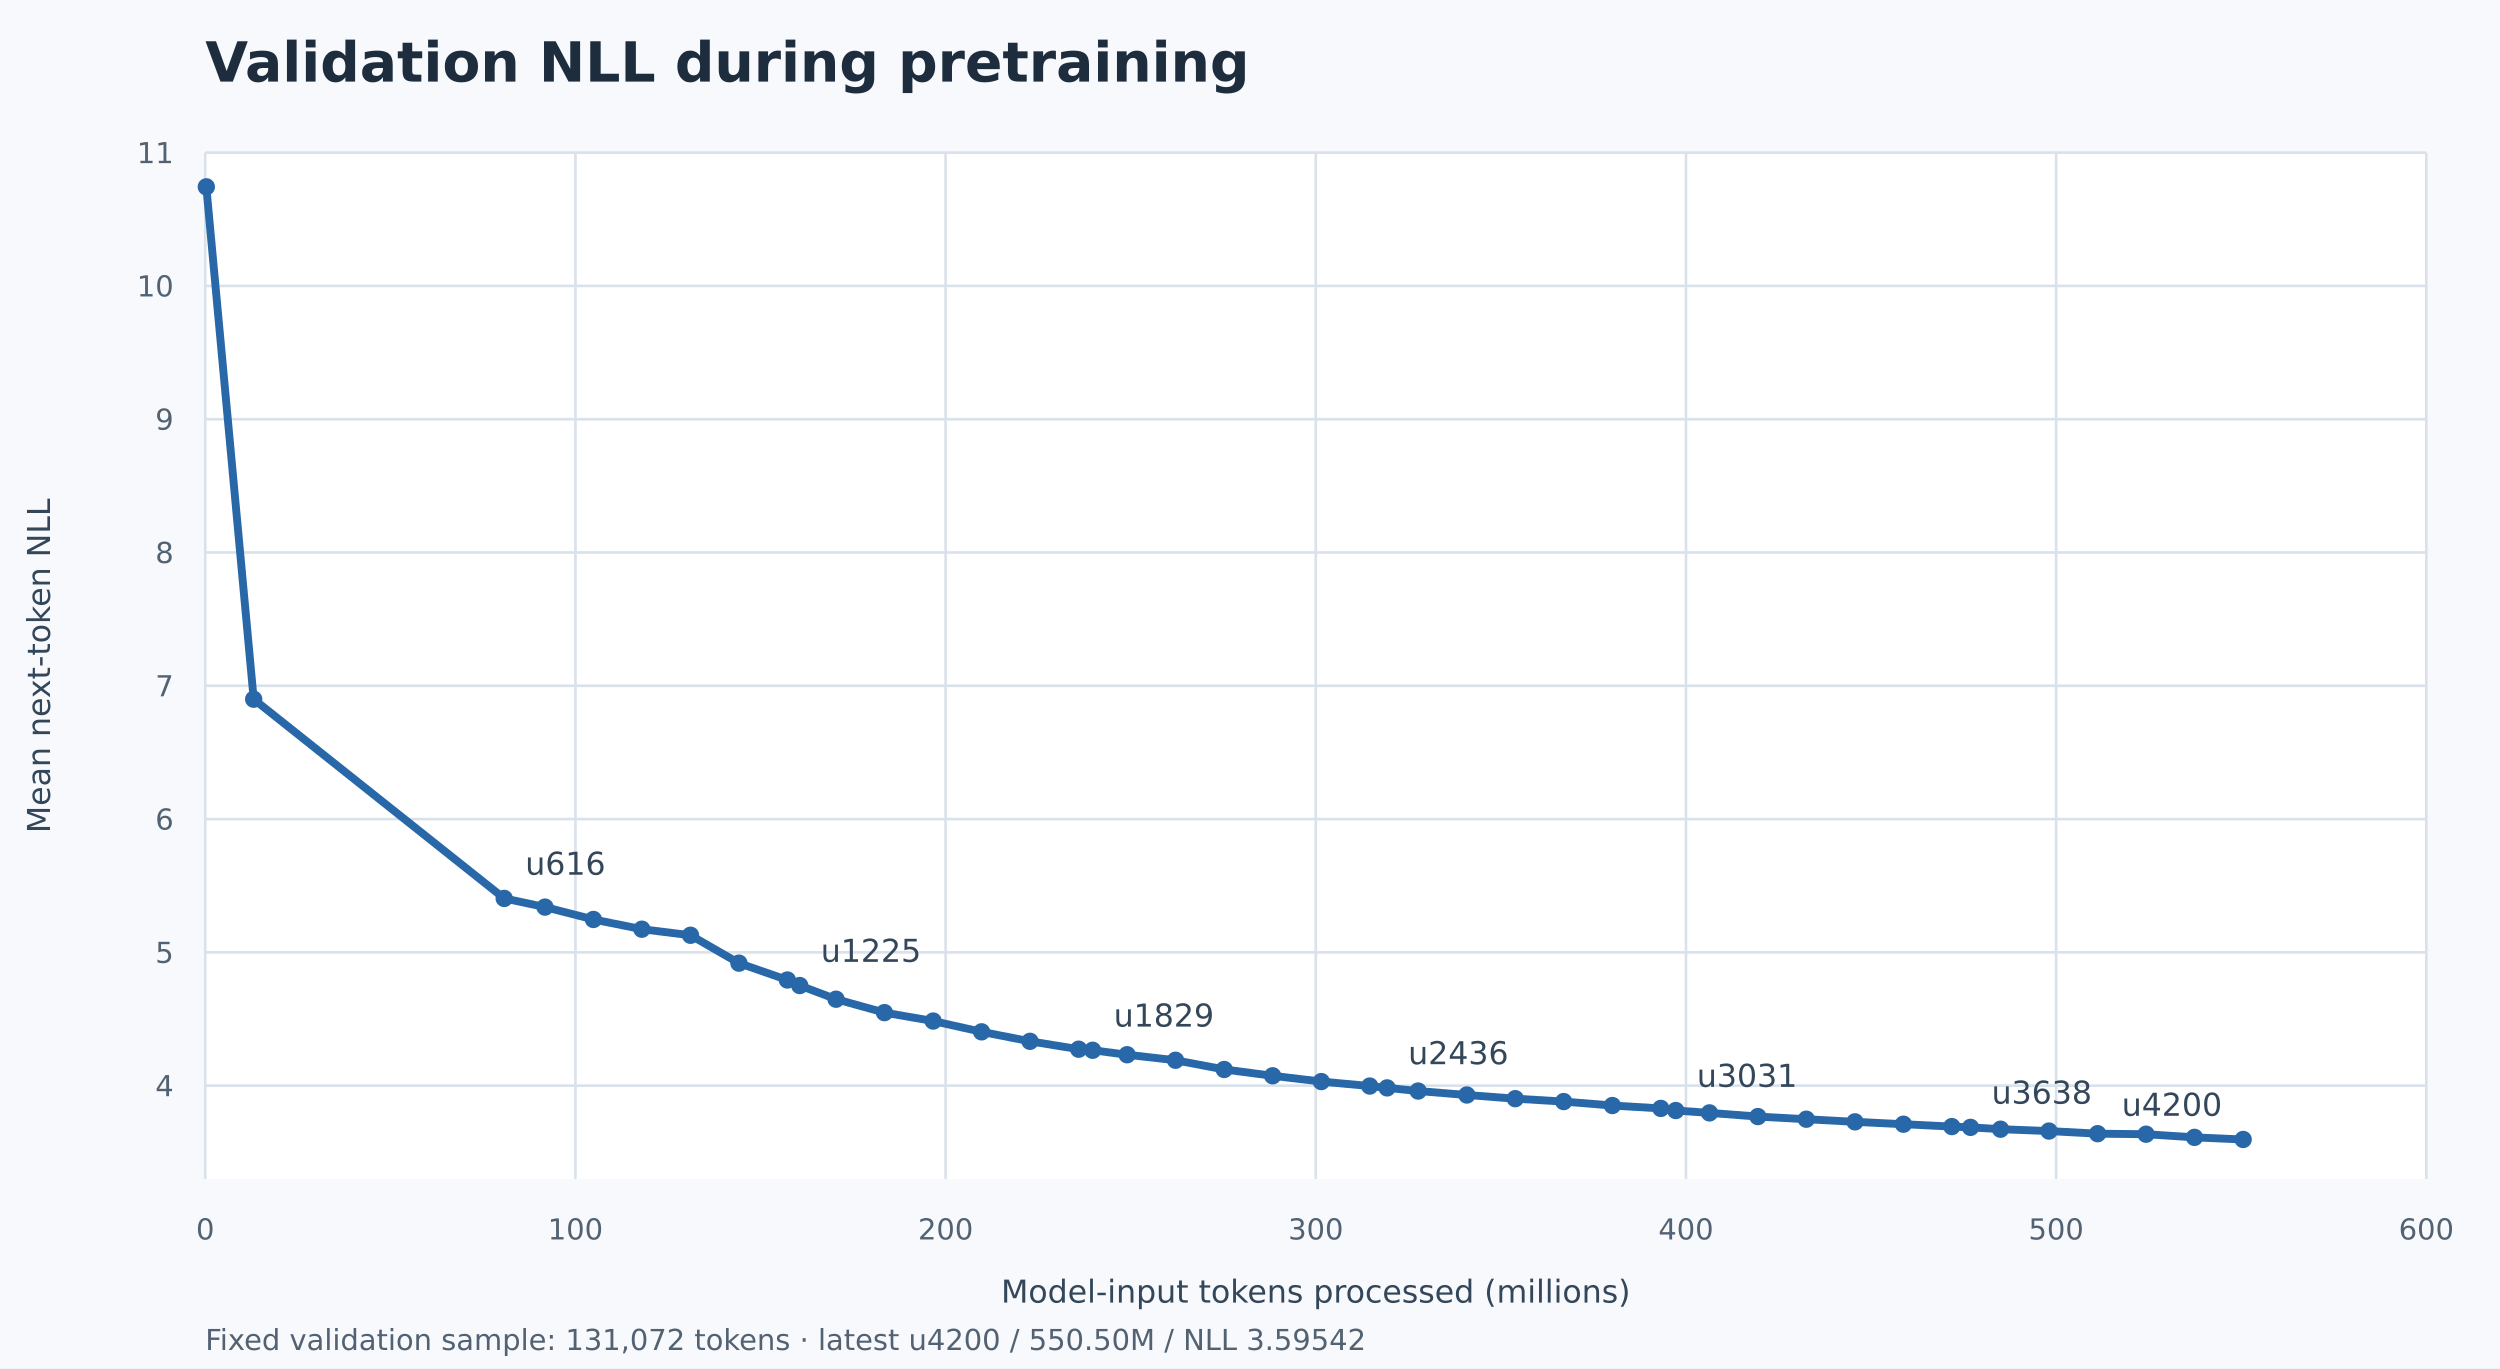
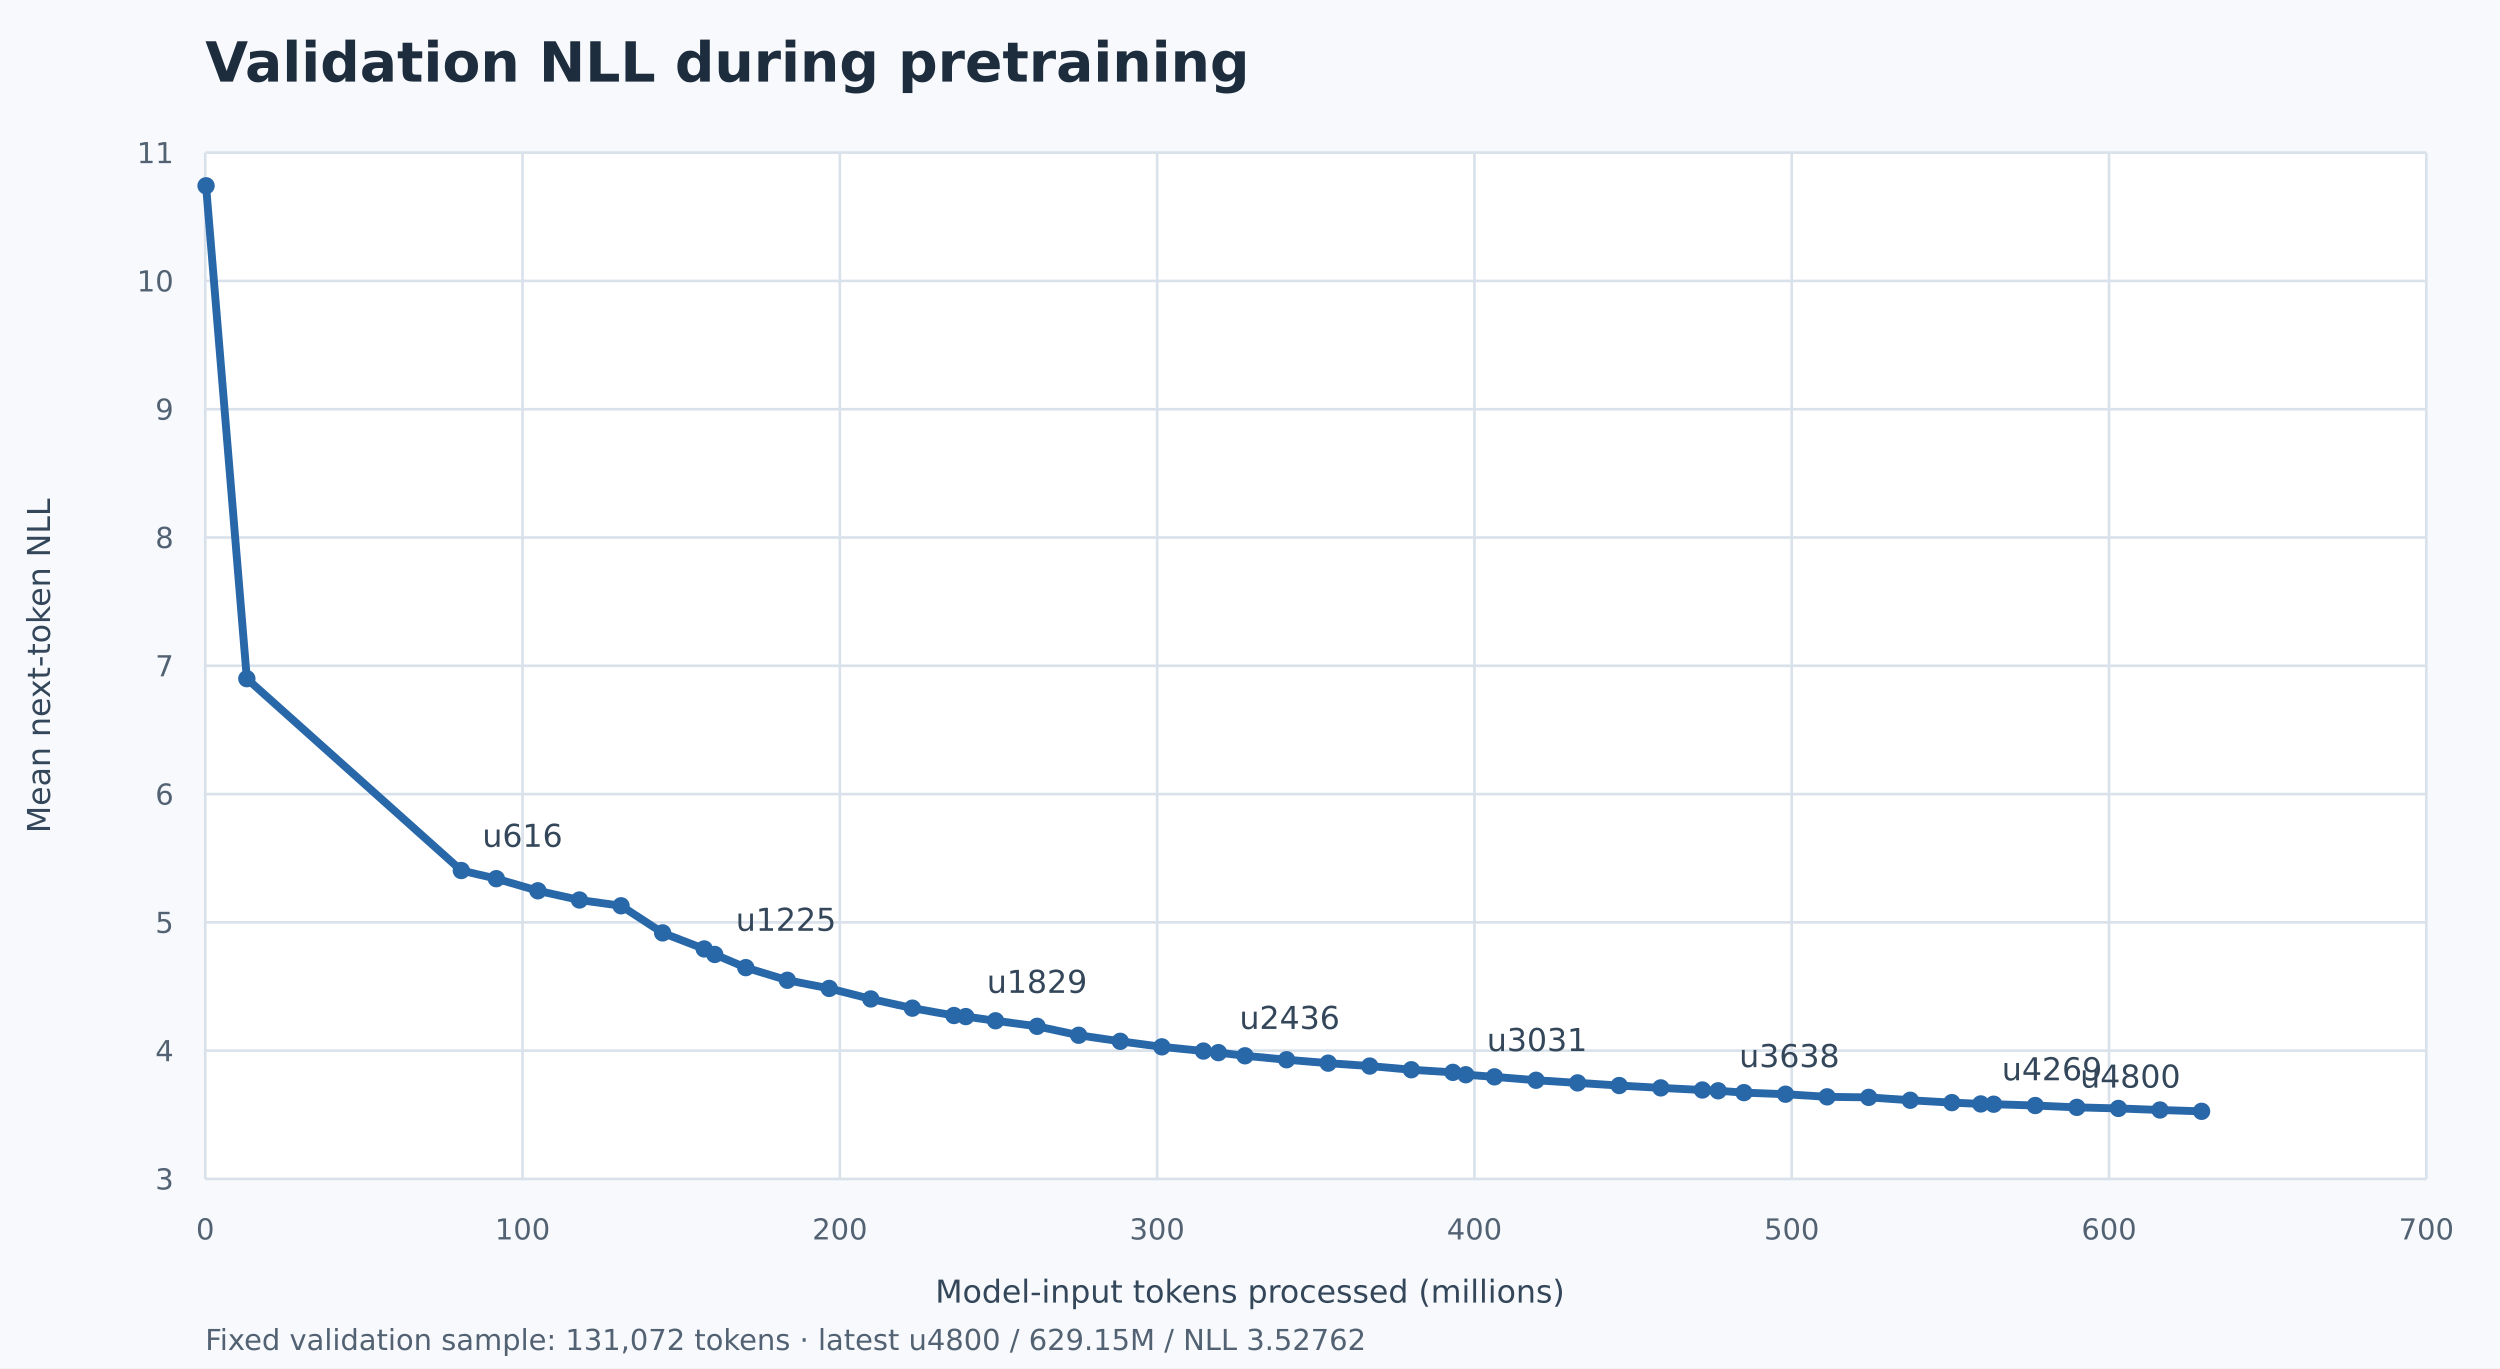
<svg xmlns="http://www.w3.org/2000/svg" width="950" height="520" viewBox="0 0 950 520">
  <rect width="950" height="520" fill="#f7f9fc" />
  <rect x="78" y="58" width="844" height="390" fill="#fff" />
  <style>text{font-family:DejaVu Sans,Arial,sans-serif;fill:#34475a}.small{font-size:12px}.tick{font-size:11px;fill:#526273}.title{font-size:21px;font-weight:700;fill:#1d2d3d}</style>
  <text x="78" y="31" class="title">Validation NLL during pretraining</text>
  <line x1="78" y1="58" x2="78" y2="448" stroke="#d9e1ea" />
  <text x="78" y="471" text-anchor="middle" class="tick">0</text>
-   <line x1="218.667" y1="58" x2="218.667" y2="448" stroke="#d9e1ea" />
-   <text x="218.667" y="471" text-anchor="middle" class="tick">100</text>
-   <line x1="359.333" y1="58" x2="359.333" y2="448" stroke="#d9e1ea" />
-   <text x="359.333" y="471" text-anchor="middle" class="tick">200</text>
-   <line x1="500" y1="58" x2="500" y2="448" stroke="#d9e1ea" />
-   <text x="500" y="471" text-anchor="middle" class="tick">300</text>
-   <line x1="640.667" y1="58" x2="640.667" y2="448" stroke="#d9e1ea" />
-   <text x="640.667" y="471" text-anchor="middle" class="tick">400</text>
-   <line x1="781.333" y1="58" x2="781.333" y2="448" stroke="#d9e1ea" />
-   <text x="781.333" y="471" text-anchor="middle" class="tick">500</text>
+   <line x1="198.571" y1="58" x2="198.571" y2="448" stroke="#d9e1ea" />
+   <text x="198.571" y="471" text-anchor="middle" class="tick">100</text>
+   <line x1="319.143" y1="58" x2="319.143" y2="448" stroke="#d9e1ea" />
+   <text x="319.143" y="471" text-anchor="middle" class="tick">200</text>
+   <line x1="439.714" y1="58" x2="439.714" y2="448" stroke="#d9e1ea" />
+   <text x="439.714" y="471" text-anchor="middle" class="tick">300</text>
+   <line x1="560.286" y1="58" x2="560.286" y2="448" stroke="#d9e1ea" />
+   <text x="560.286" y="471" text-anchor="middle" class="tick">400</text>
+   <line x1="680.857" y1="58" x2="680.857" y2="448" stroke="#d9e1ea" />
+   <text x="680.857" y="471" text-anchor="middle" class="tick">500</text>
+   <line x1="801.429" y1="58" x2="801.429" y2="448" stroke="#d9e1ea" />
+   <text x="801.429" y="471" text-anchor="middle" class="tick">600</text>
  <line x1="922" y1="58" x2="922" y2="448" stroke="#d9e1ea" />
-   <text x="922" y="471" text-anchor="middle" class="tick">600</text>
-   <line x1="78" y1="412.545" x2="922" y2="412.545" stroke="#d9e1ea" />
-   <text x="66" y="416.545" text-anchor="end" class="tick">4</text>
-   <line x1="78" y1="361.896" x2="922" y2="361.896" stroke="#d9e1ea" />
-   <text x="66" y="365.896" text-anchor="end" class="tick">5</text>
-   <line x1="78" y1="311.247" x2="922" y2="311.247" stroke="#d9e1ea" />
-   <text x="66" y="315.247" text-anchor="end" class="tick">6</text>
-   <line x1="78" y1="260.597" x2="922" y2="260.597" stroke="#d9e1ea" />
-   <text x="66" y="264.597" text-anchor="end" class="tick">7</text>
-   <line x1="78" y1="209.948" x2="922" y2="209.948" stroke="#d9e1ea" />
-   <text x="66" y="213.948" text-anchor="end" class="tick">8</text>
-   <line x1="78" y1="159.299" x2="922" y2="159.299" stroke="#d9e1ea" />
-   <text x="66" y="163.299" text-anchor="end" class="tick">9</text>
-   <line x1="78" y1="108.649" x2="922" y2="108.649" stroke="#d9e1ea" />
-   <text x="66" y="112.649" text-anchor="end" class="tick">10</text>
+   <text x="922" y="471" text-anchor="middle" class="tick">700</text>
+   <line x1="78" y1="448" x2="922" y2="448" stroke="#d9e1ea" />
+   <text x="66" y="452" text-anchor="end" class="tick">3</text>
+   <line x1="78" y1="399.25" x2="922" y2="399.25" stroke="#d9e1ea" />
+   <text x="66" y="403.25" text-anchor="end" class="tick">4</text>
+   <line x1="78" y1="350.5" x2="922" y2="350.5" stroke="#d9e1ea" />
+   <text x="66" y="354.5" text-anchor="end" class="tick">5</text>
+   <line x1="78" y1="301.75" x2="922" y2="301.75" stroke="#d9e1ea" />
+   <text x="66" y="305.75" text-anchor="end" class="tick">6</text>
+   <line x1="78" y1="253" x2="922" y2="253" stroke="#d9e1ea" />
+   <text x="66" y="257" text-anchor="end" class="tick">7</text>
+   <line x1="78" y1="204.25" x2="922" y2="204.25" stroke="#d9e1ea" />
+   <text x="66" y="208.25" text-anchor="end" class="tick">8</text>
+   <line x1="78" y1="155.5" x2="922" y2="155.5" stroke="#d9e1ea" />
+   <text x="66" y="159.5" text-anchor="end" class="tick">9</text>
+   <line x1="78" y1="106.75" x2="922" y2="106.75" stroke="#d9e1ea" />
+   <text x="66" y="110.75" text-anchor="end" class="tick">10</text>
  <line x1="78" y1="58" x2="922" y2="58" stroke="#d9e1ea" />
  <text x="66" y="62" text-anchor="end" class="tick">11</text>
-   <polyline points="78.4,71.0 96.4,265.7 191.6,341.4 207.1,344.7 225.5,349.4 243.9,353.1 262.4,355.4 280.8,366.0 299.2,372.4 303.9,374.5 317.7,379.7 336.1,384.8 354.6,388.0 373.0,392.1 391.4,395.7 409.9,398.7 415.2,399.1 428.3,400.8 446.7,402.9 465.2,406.4 483.6,408.8 502.1,411.0 520.5,412.7 527.1,413.4 538.9,414.6 557.4,416.1 575.8,417.5 594.2,418.6 612.7,420.1 631.1,421.2 636.8,422.0 649.6,422.9 668.0,424.3 686.4,425.3 704.9,426.3 723.3,427.2 741.7,428.1 748.8,428.4 760.2,429.1 778.6,429.8 797.1,430.8 815.5,431.0 833.9,432.2 852.4,433.0" fill="none" stroke="#2867a8" stroke-width="3" stroke-linejoin="round" stroke-linecap="round" />
-   <circle cx="78.4" cy="71.0" r="3.3" fill="#2867a8" />
-   <circle cx="96.4" cy="265.7" r="3.3" fill="#2867a8" />
-   <circle cx="191.6" cy="341.4" r="3.3" fill="#2867a8" />
-   <text x="199.6" y="332.4" text-anchor="start" class="small">u616</text>
-   <circle cx="207.1" cy="344.7" r="3.3" fill="#2867a8" />
-   <circle cx="225.5" cy="349.4" r="3.3" fill="#2867a8" />
-   <circle cx="243.9" cy="353.1" r="3.3" fill="#2867a8" />
-   <circle cx="262.4" cy="355.4" r="3.3" fill="#2867a8" />
-   <circle cx="280.8" cy="366.0" r="3.3" fill="#2867a8" />
-   <circle cx="299.2" cy="372.4" r="3.3" fill="#2867a8" />
-   <circle cx="303.9" cy="374.5" r="3.3" fill="#2867a8" />
-   <text x="311.9" y="365.5" text-anchor="start" class="small">u1225</text>
-   <circle cx="317.7" cy="379.7" r="3.3" fill="#2867a8" />
-   <circle cx="336.1" cy="384.8" r="3.3" fill="#2867a8" />
-   <circle cx="354.6" cy="388.0" r="3.3" fill="#2867a8" />
-   <circle cx="373.0" cy="392.1" r="3.3" fill="#2867a8" />
-   <circle cx="391.4" cy="395.7" r="3.3" fill="#2867a8" />
-   <circle cx="409.9" cy="398.7" r="3.3" fill="#2867a8" />
-   <circle cx="415.2" cy="399.1" r="3.3" fill="#2867a8" />
-   <text x="423.2" y="390.1" text-anchor="start" class="small">u1829</text>
-   <circle cx="428.3" cy="400.8" r="3.3" fill="#2867a8" />
-   <circle cx="446.7" cy="402.9" r="3.3" fill="#2867a8" />
-   <circle cx="465.2" cy="406.4" r="3.3" fill="#2867a8" />
-   <circle cx="483.6" cy="408.8" r="3.3" fill="#2867a8" />
-   <circle cx="502.1" cy="411.0" r="3.3" fill="#2867a8" />
-   <circle cx="520.5" cy="412.7" r="3.3" fill="#2867a8" />
-   <circle cx="527.1" cy="413.4" r="3.3" fill="#2867a8" />
-   <text x="535.1" y="404.4" text-anchor="start" class="small">u2436</text>
-   <circle cx="538.9" cy="414.6" r="3.3" fill="#2867a8" />
-   <circle cx="557.4" cy="416.1" r="3.3" fill="#2867a8" />
-   <circle cx="575.8" cy="417.5" r="3.3" fill="#2867a8" />
-   <circle cx="594.2" cy="418.6" r="3.3" fill="#2867a8" />
-   <circle cx="612.7" cy="420.1" r="3.3" fill="#2867a8" />
-   <circle cx="631.1" cy="421.2" r="3.3" fill="#2867a8" />
-   <circle cx="636.8" cy="422.0" r="3.3" fill="#2867a8" />
-   <text x="644.8" y="413.0" text-anchor="start" class="small">u3031</text>
-   <circle cx="649.6" cy="422.9" r="3.3" fill="#2867a8" />
-   <circle cx="668.0" cy="424.3" r="3.3" fill="#2867a8" />
-   <circle cx="686.4" cy="425.3" r="3.3" fill="#2867a8" />
-   <circle cx="704.9" cy="426.3" r="3.3" fill="#2867a8" />
-   <circle cx="723.3" cy="427.2" r="3.3" fill="#2867a8" />
-   <circle cx="741.7" cy="428.1" r="3.3" fill="#2867a8" />
-   <circle cx="748.8" cy="428.4" r="3.3" fill="#2867a8" />
-   <text x="756.8" y="419.4" text-anchor="start" class="small">u3638</text>
-   <circle cx="760.2" cy="429.1" r="3.3" fill="#2867a8" />
-   <circle cx="778.6" cy="429.8" r="3.3" fill="#2867a8" />
-   <circle cx="797.1" cy="430.8" r="3.3" fill="#2867a8" />
-   <circle cx="815.5" cy="431.0" r="3.3" fill="#2867a8" />
-   <circle cx="833.9" cy="432.2" r="3.3" fill="#2867a8" />
-   <circle cx="852.4" cy="433.0" r="3.3" fill="#2867a8" />
-   <text x="844.4" y="424.0" text-anchor="end" class="small">u4200</text>
-   <text x="500" y="495" text-anchor="middle" class="small">Model-input tokens processed (millions)</text>
+   <polyline points="78.3,70.6 93.8,257.9 175.3,330.8 188.6,333.9 204.4,338.5 220.2,342.0 236.0,344.2 251.8,354.5 267.6,360.6 271.6,362.7 283.4,367.7 299.2,372.5 315.1,375.6 330.9,379.6 346.7,383.1 362.5,385.9 367.0,386.3 378.3,387.9 394.1,390.0 409.9,393.4 425.7,395.7 441.5,397.8 457.3,399.4 463.0,400.0 473.1,401.2 488.9,402.7 504.7,404.0 520.5,405.1 536.3,406.5 552.1,407.5 557.0,408.4 567.9,409.2 583.7,410.5 599.5,411.5 615.3,412.5 631.1,413.4 646.9,414.2 652.9,414.5 662.7,415.2 678.5,415.8 694.3,416.8 710.1,417.0 725.9,418.1 741.7,419.0 752.7,419.5 757.6,419.6 773.4,420.1 789.2,420.8 805.0,421.2 820.8,421.8 836.6,422.3" fill="none" stroke="#2867a8" stroke-width="3" stroke-linejoin="round" stroke-linecap="round" />
+   <circle cx="78.3" cy="70.6" r="3.3" fill="#2867a8" />
+   <circle cx="93.8" cy="257.9" r="3.3" fill="#2867a8" />
+   <circle cx="175.3" cy="330.8" r="3.3" fill="#2867a8" />
+   <circle cx="188.6" cy="333.9" r="3.3" fill="#2867a8" />
+   <circle cx="204.4" cy="338.5" r="3.3" fill="#2867a8" />
+   <circle cx="220.2" cy="342.0" r="3.3" fill="#2867a8" />
+   <circle cx="236.0" cy="344.2" r="3.3" fill="#2867a8" />
+   <circle cx="251.8" cy="354.5" r="3.3" fill="#2867a8" />
+   <circle cx="267.6" cy="360.6" r="3.3" fill="#2867a8" />
+   <circle cx="271.6" cy="362.7" r="3.3" fill="#2867a8" />
+   <circle cx="283.4" cy="367.7" r="3.3" fill="#2867a8" />
+   <circle cx="299.2" cy="372.5" r="3.3" fill="#2867a8" />
+   <circle cx="315.1" cy="375.6" r="3.3" fill="#2867a8" />
+   <circle cx="330.9" cy="379.6" r="3.3" fill="#2867a8" />
+   <circle cx="346.7" cy="383.1" r="3.3" fill="#2867a8" />
+   <circle cx="362.5" cy="385.9" r="3.3" fill="#2867a8" />
+   <circle cx="367.0" cy="386.3" r="3.3" fill="#2867a8" />
+   <circle cx="378.3" cy="387.9" r="3.3" fill="#2867a8" />
+   <circle cx="394.1" cy="390.0" r="3.3" fill="#2867a8" />
+   <circle cx="409.9" cy="393.4" r="3.3" fill="#2867a8" />
+   <circle cx="425.7" cy="395.7" r="3.3" fill="#2867a8" />
+   <circle cx="441.5" cy="397.8" r="3.3" fill="#2867a8" />
+   <circle cx="457.3" cy="399.4" r="3.3" fill="#2867a8" />
+   <circle cx="463.0" cy="400.0" r="3.3" fill="#2867a8" />
+   <circle cx="473.1" cy="401.2" r="3.3" fill="#2867a8" />
+   <circle cx="488.9" cy="402.7" r="3.3" fill="#2867a8" />
+   <circle cx="504.7" cy="404.0" r="3.3" fill="#2867a8" />
+   <circle cx="520.5" cy="405.1" r="3.3" fill="#2867a8" />
+   <circle cx="536.3" cy="406.5" r="3.3" fill="#2867a8" />
+   <circle cx="552.1" cy="407.5" r="3.3" fill="#2867a8" />
+   <circle cx="557.0" cy="408.4" r="3.3" fill="#2867a8" />
+   <circle cx="567.9" cy="409.2" r="3.3" fill="#2867a8" />
+   <circle cx="583.7" cy="410.5" r="3.3" fill="#2867a8" />
+   <circle cx="599.5" cy="411.5" r="3.3" fill="#2867a8" />
+   <circle cx="615.3" cy="412.5" r="3.3" fill="#2867a8" />
+   <circle cx="631.1" cy="413.4" r="3.3" fill="#2867a8" />
+   <circle cx="646.9" cy="414.2" r="3.3" fill="#2867a8" />
+   <circle cx="652.9" cy="414.5" r="3.3" fill="#2867a8" />
+   <circle cx="662.7" cy="415.2" r="3.3" fill="#2867a8" />
+   <circle cx="678.5" cy="415.8" r="3.3" fill="#2867a8" />
+   <circle cx="694.3" cy="416.8" r="3.3" fill="#2867a8" />
+   <circle cx="710.1" cy="417.0" r="3.3" fill="#2867a8" />
+   <circle cx="725.9" cy="418.1" r="3.3" fill="#2867a8" />
+   <circle cx="741.7" cy="419.0" r="3.3" fill="#2867a8" />
+   <circle cx="752.7" cy="419.5" r="3.3" fill="#2867a8" />
+   <circle cx="757.6" cy="419.6" r="3.3" fill="#2867a8" />
+   <circle cx="773.4" cy="420.1" r="3.3" fill="#2867a8" />
+   <circle cx="789.2" cy="420.8" r="3.3" fill="#2867a8" />
+   <circle cx="805.0" cy="421.2" r="3.3" fill="#2867a8" />
+   <circle cx="820.8" cy="421.8" r="3.3" fill="#2867a8" />
+   <circle cx="836.6" cy="422.3" r="3.3" fill="#2867a8" />
+   <text x="183.3" y="321.8" text-anchor="start" class="small">u616</text>
+   <text x="279.6" y="353.7" text-anchor="start" class="small">u1225</text>
+   <text x="375.0" y="377.3" text-anchor="start" class="small">u1829</text>
+   <text x="471.0" y="391.0" text-anchor="start" class="small">u2436</text>
+   <text x="565.0" y="399.4" text-anchor="start" class="small">u3031</text>
+   <text x="660.9" y="405.5" text-anchor="start" class="small">u3638</text>
+   <text x="760.7" y="410.5" text-anchor="start" class="small">u4269</text>
+   <text x="828.6" y="413.3" text-anchor="end" class="small">u4800</text>
+   <text x="475" y="495" text-anchor="middle" class="small">Model-input tokens processed (millions)</text>
  <text transform="translate(19 253) rotate(-90)" text-anchor="middle" class="small">Mean next-token NLL</text>
-   <text x="78" y="513" class="tick">Fixed validation sample: 131,072 tokens · latest u4200 / 550.50M / NLL 3.59542</text>
+   <text x="78" y="513" class="tick">Fixed validation sample: 131,072 tokens · latest u4800 / 629.15M / NLL 3.52762</text>
</svg>
